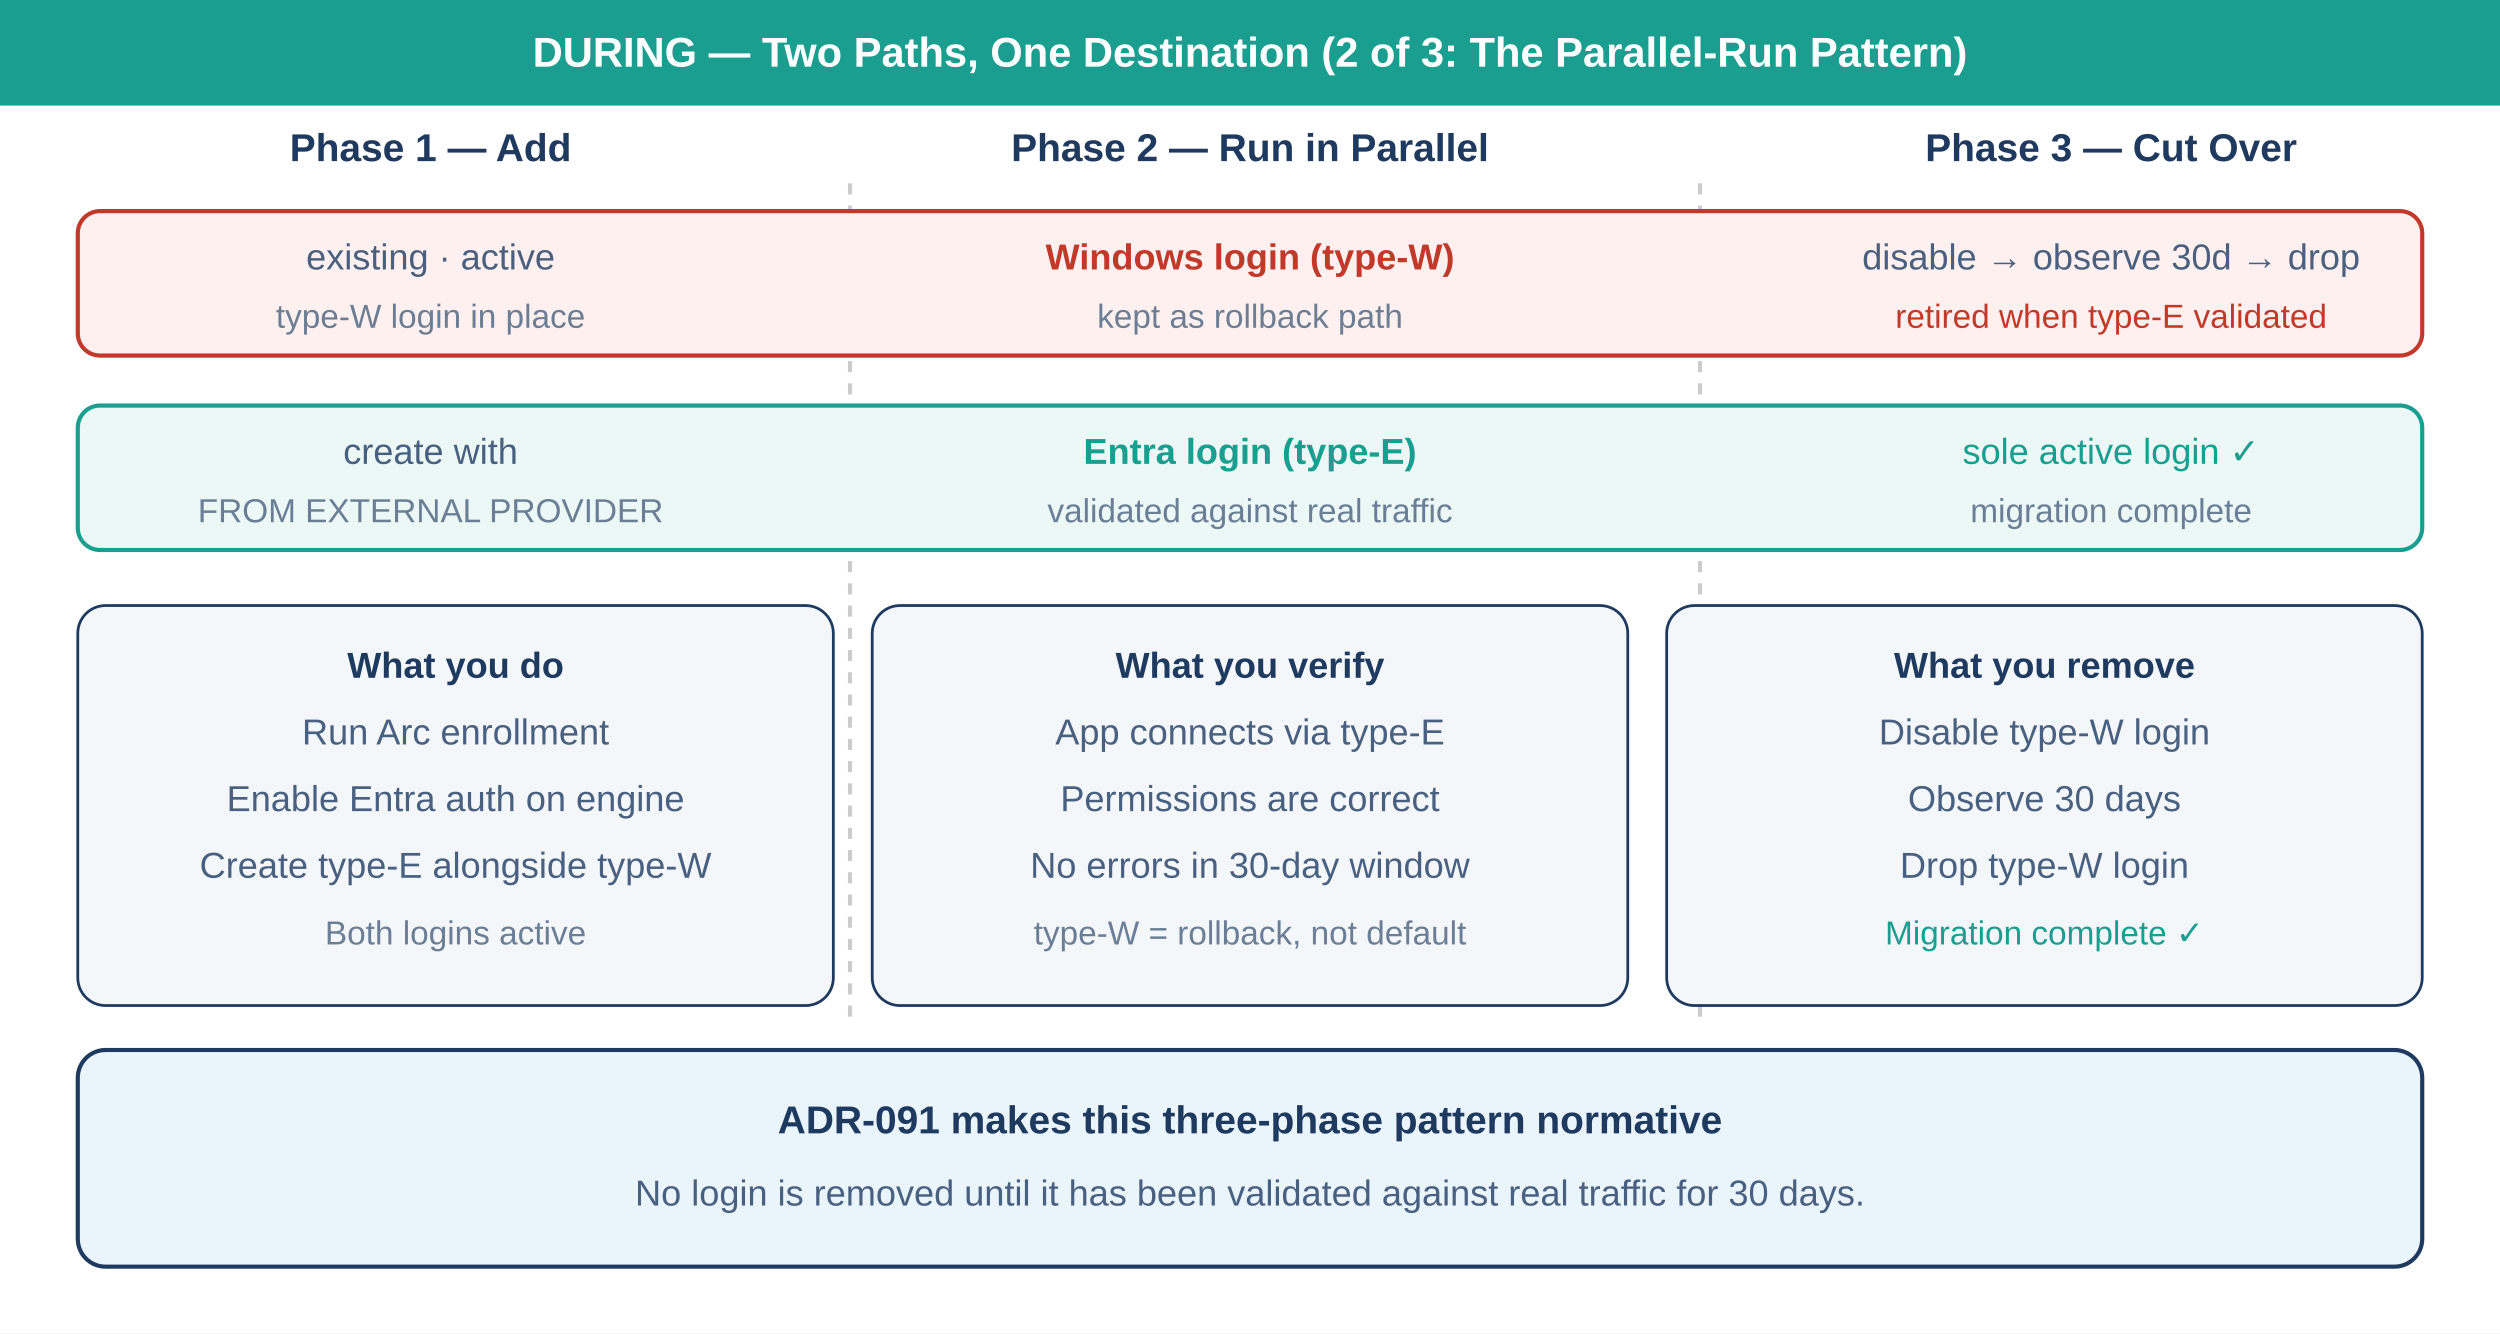
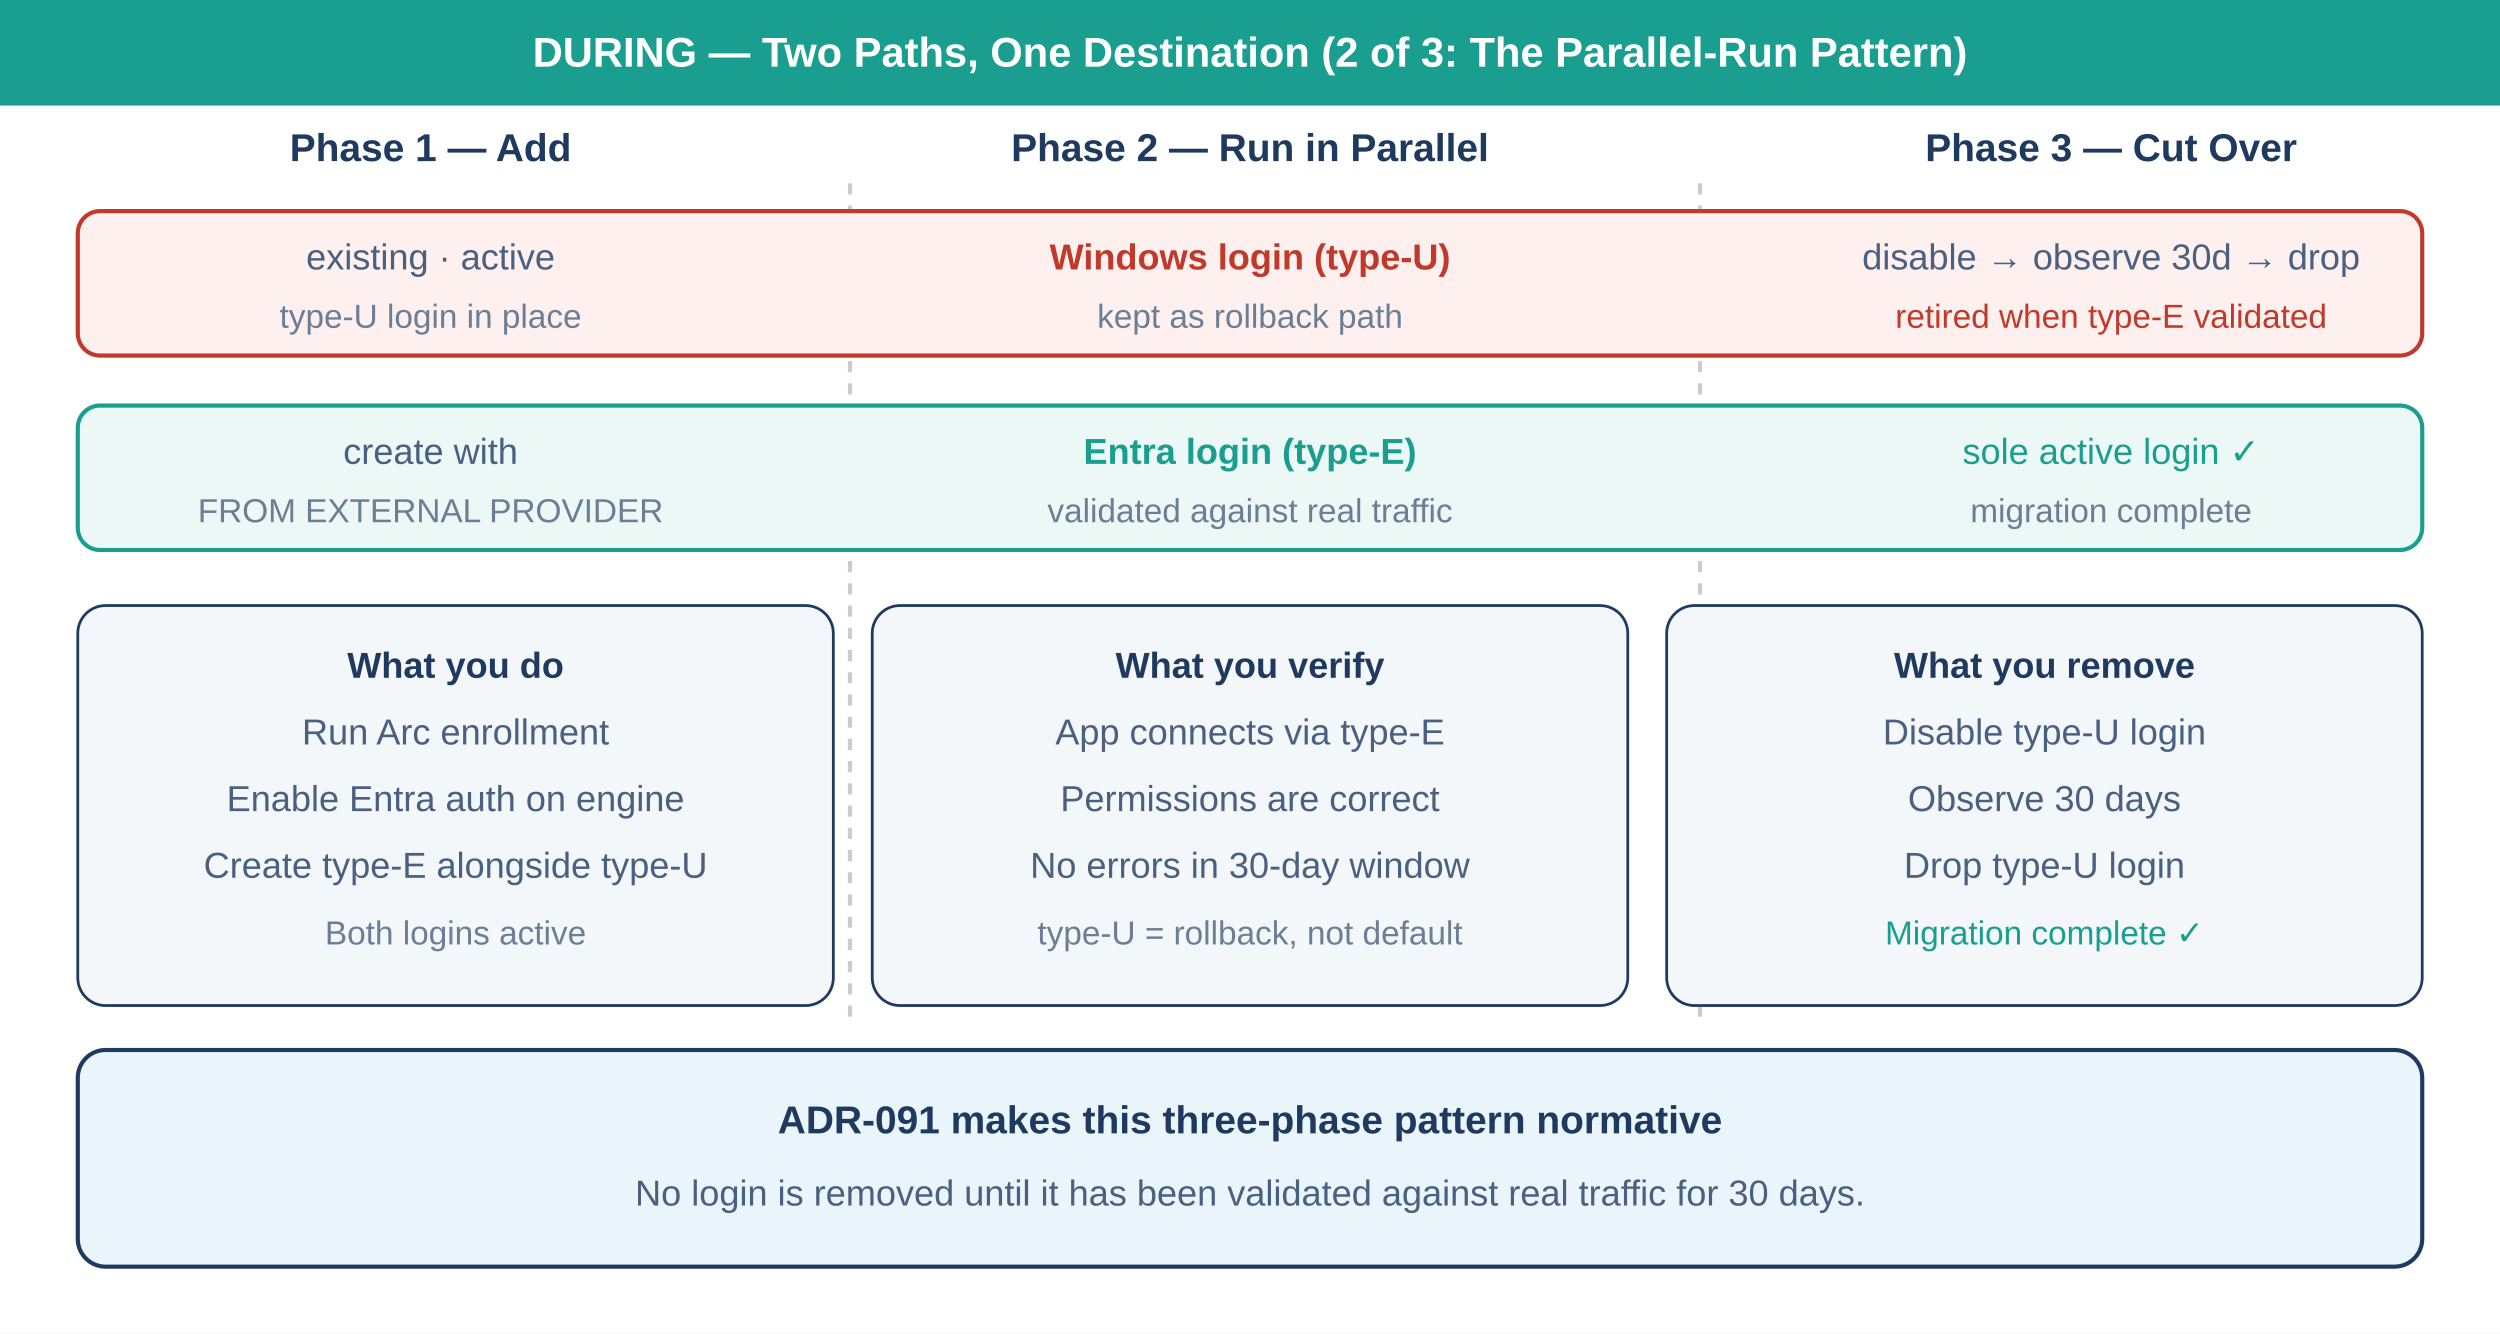
<svg xmlns="http://www.w3.org/2000/svg" viewBox="0 0 900 480" font-family="'Segoe UI', Arial, sans-serif">
  <rect width="900" height="480" fill="#FFFFFF" />
  <rect x="0" y="0" width="900" height="38" fill="#1A9E8F" />
  <text x="450" y="24" text-anchor="middle" font-size="15" font-weight="700" fill="#FFFFFF">DURING — Two Paths, One Destination  (2 of 3: The Parallel-Run Pattern)</text>
  <text x="155" y="58" text-anchor="middle" font-size="14" font-weight="700" fill="#1F3A5F">Phase 1 — Add</text>
  <text x="450" y="58" text-anchor="middle" font-size="14" font-weight="700" fill="#1F3A5F">Phase 2 — Run in Parallel</text>
  <text x="760" y="58" text-anchor="middle" font-size="14" font-weight="700" fill="#1F3A5F">Phase 3 — Cut Over</text>
  <line x1="306" y1="66" x2="306" y2="370" stroke="#CCCCCC" stroke-width="1.5" stroke-dasharray="4,4" />
  <line x1="612" y1="66" x2="612" y2="370" stroke="#CCCCCC" stroke-width="1.5" stroke-dasharray="4,4" />
  <rect x="28" y="76" width="844" height="52" rx="8" fill="#FEF0EE" stroke="#C0392B" stroke-width="1.5" />
  <text x="155" y="97" text-anchor="middle" font-size="13" fill="#4A6080">existing · active</text>
-   <text x="450" y="97" text-anchor="middle" font-size="13" font-weight="600" fill="#C0392B">Windows login  (type-W)</text>
+   <text x="450" y="97" text-anchor="middle" font-size="13" font-weight="600" fill="#C0392B">Windows login  (type-U)</text>
  <text x="760" y="97" text-anchor="middle" font-size="13" fill="#4A6080">disable → observe 30d → drop</text>
-   <text x="155" y="118" text-anchor="middle" font-size="12" fill="#6B7E95">type-W login in place</text>
+   <text x="155" y="118" text-anchor="middle" font-size="12" fill="#6B7E95">type-U login in place</text>
  <text x="450" y="118" text-anchor="middle" font-size="12" fill="#6B7E95">kept as rollback path</text>
  <text x="760" y="118" text-anchor="middle" font-size="12" fill="#C0392B">retired when type-E validated</text>
  <rect x="28" y="146" width="844" height="52" rx="8" fill="#EBF8F6" stroke="#1A9E8F" stroke-width="1.5" />
  <text x="155" y="167" text-anchor="middle" font-size="13" fill="#4A6080">create with</text>
  <text x="450" y="167" text-anchor="middle" font-size="13" font-weight="600" fill="#1A9E8F">Entra login  (type-E)</text>
  <text x="760" y="167" text-anchor="middle" font-size="13" fill="#1A9E8F">sole active login ✓</text>
  <text x="155" y="188" text-anchor="middle" font-size="12" fill="#6B7E95">FROM EXTERNAL PROVIDER</text>
  <text x="450" y="188" text-anchor="middle" font-size="12" fill="#6B7E95">validated against real traffic</text>
  <text x="760" y="188" text-anchor="middle" font-size="12" fill="#6B7E95">migration complete</text>
  <rect x="28" y="218" width="272" height="144" rx="10" fill="#F4F7FA" stroke="#1F3A5F" stroke-width="1" />
  <text x="164" y="244" text-anchor="middle" font-size="13" font-weight="600" fill="#1F3A5F">What you do</text>
  <text x="164" y="268" text-anchor="middle" font-size="13" fill="#4A6080">Run Arc enrollment</text>
  <text x="164" y="292" text-anchor="middle" font-size="13" fill="#4A6080">Enable Entra auth on engine</text>
-   <text x="164" y="316" text-anchor="middle" font-size="13" fill="#4A6080">Create type-E alongside type-W</text>
+   <text x="164" y="316" text-anchor="middle" font-size="13" fill="#4A6080">Create type-E alongside type-U</text>
  <text x="164" y="340" text-anchor="middle" font-size="12" fill="#6B7E95">Both logins active</text>
  <rect x="314" y="218" width="272" height="144" rx="10" fill="#F4F7FA" stroke="#1F3A5F" stroke-width="1" />
  <text x="450" y="244" text-anchor="middle" font-size="13" font-weight="600" fill="#1F3A5F">What you verify</text>
  <text x="450" y="268" text-anchor="middle" font-size="13" fill="#4A6080">App connects via type-E</text>
  <text x="450" y="292" text-anchor="middle" font-size="13" fill="#4A6080">Permissions are correct</text>
  <text x="450" y="316" text-anchor="middle" font-size="13" fill="#4A6080">No errors in 30-day window</text>
-   <text x="450" y="340" text-anchor="middle" font-size="12" fill="#6B7E95">type-W = rollback, not default</text>
+   <text x="450" y="340" text-anchor="middle" font-size="12" fill="#6B7E95">type-U = rollback, not default</text>
  <rect x="600" y="218" width="272" height="144" rx="10" fill="#F4F7FA" stroke="#1F3A5F" stroke-width="1" />
  <text x="736" y="244" text-anchor="middle" font-size="13" font-weight="600" fill="#1F3A5F">What you remove</text>
-   <text x="736" y="268" text-anchor="middle" font-size="13" fill="#4A6080">Disable type-W login</text>
+   <text x="736" y="268" text-anchor="middle" font-size="13" fill="#4A6080">Disable type-U login</text>
  <text x="736" y="292" text-anchor="middle" font-size="13" fill="#4A6080">Observe 30 days</text>
-   <text x="736" y="316" text-anchor="middle" font-size="13" fill="#4A6080">Drop type-W login</text>
+   <text x="736" y="316" text-anchor="middle" font-size="13" fill="#4A6080">Drop type-U login</text>
  <text x="736" y="340" text-anchor="middle" font-size="12" fill="#1A9E8F">Migration complete ✓</text>
  <rect x="28" y="378" width="844" height="78" rx="10" fill="#EAF4FB" stroke="#1F3A5F" stroke-width="1.5" />
  <text x="450" y="408" text-anchor="middle" font-size="14" font-weight="600" fill="#1F3A5F">ADR-091 makes this three-phase pattern normative</text>
  <text x="450" y="434" text-anchor="middle" font-size="13" fill="#4A6080">No login is removed until it has been validated against real traffic for 30 days.</text>
</svg>
